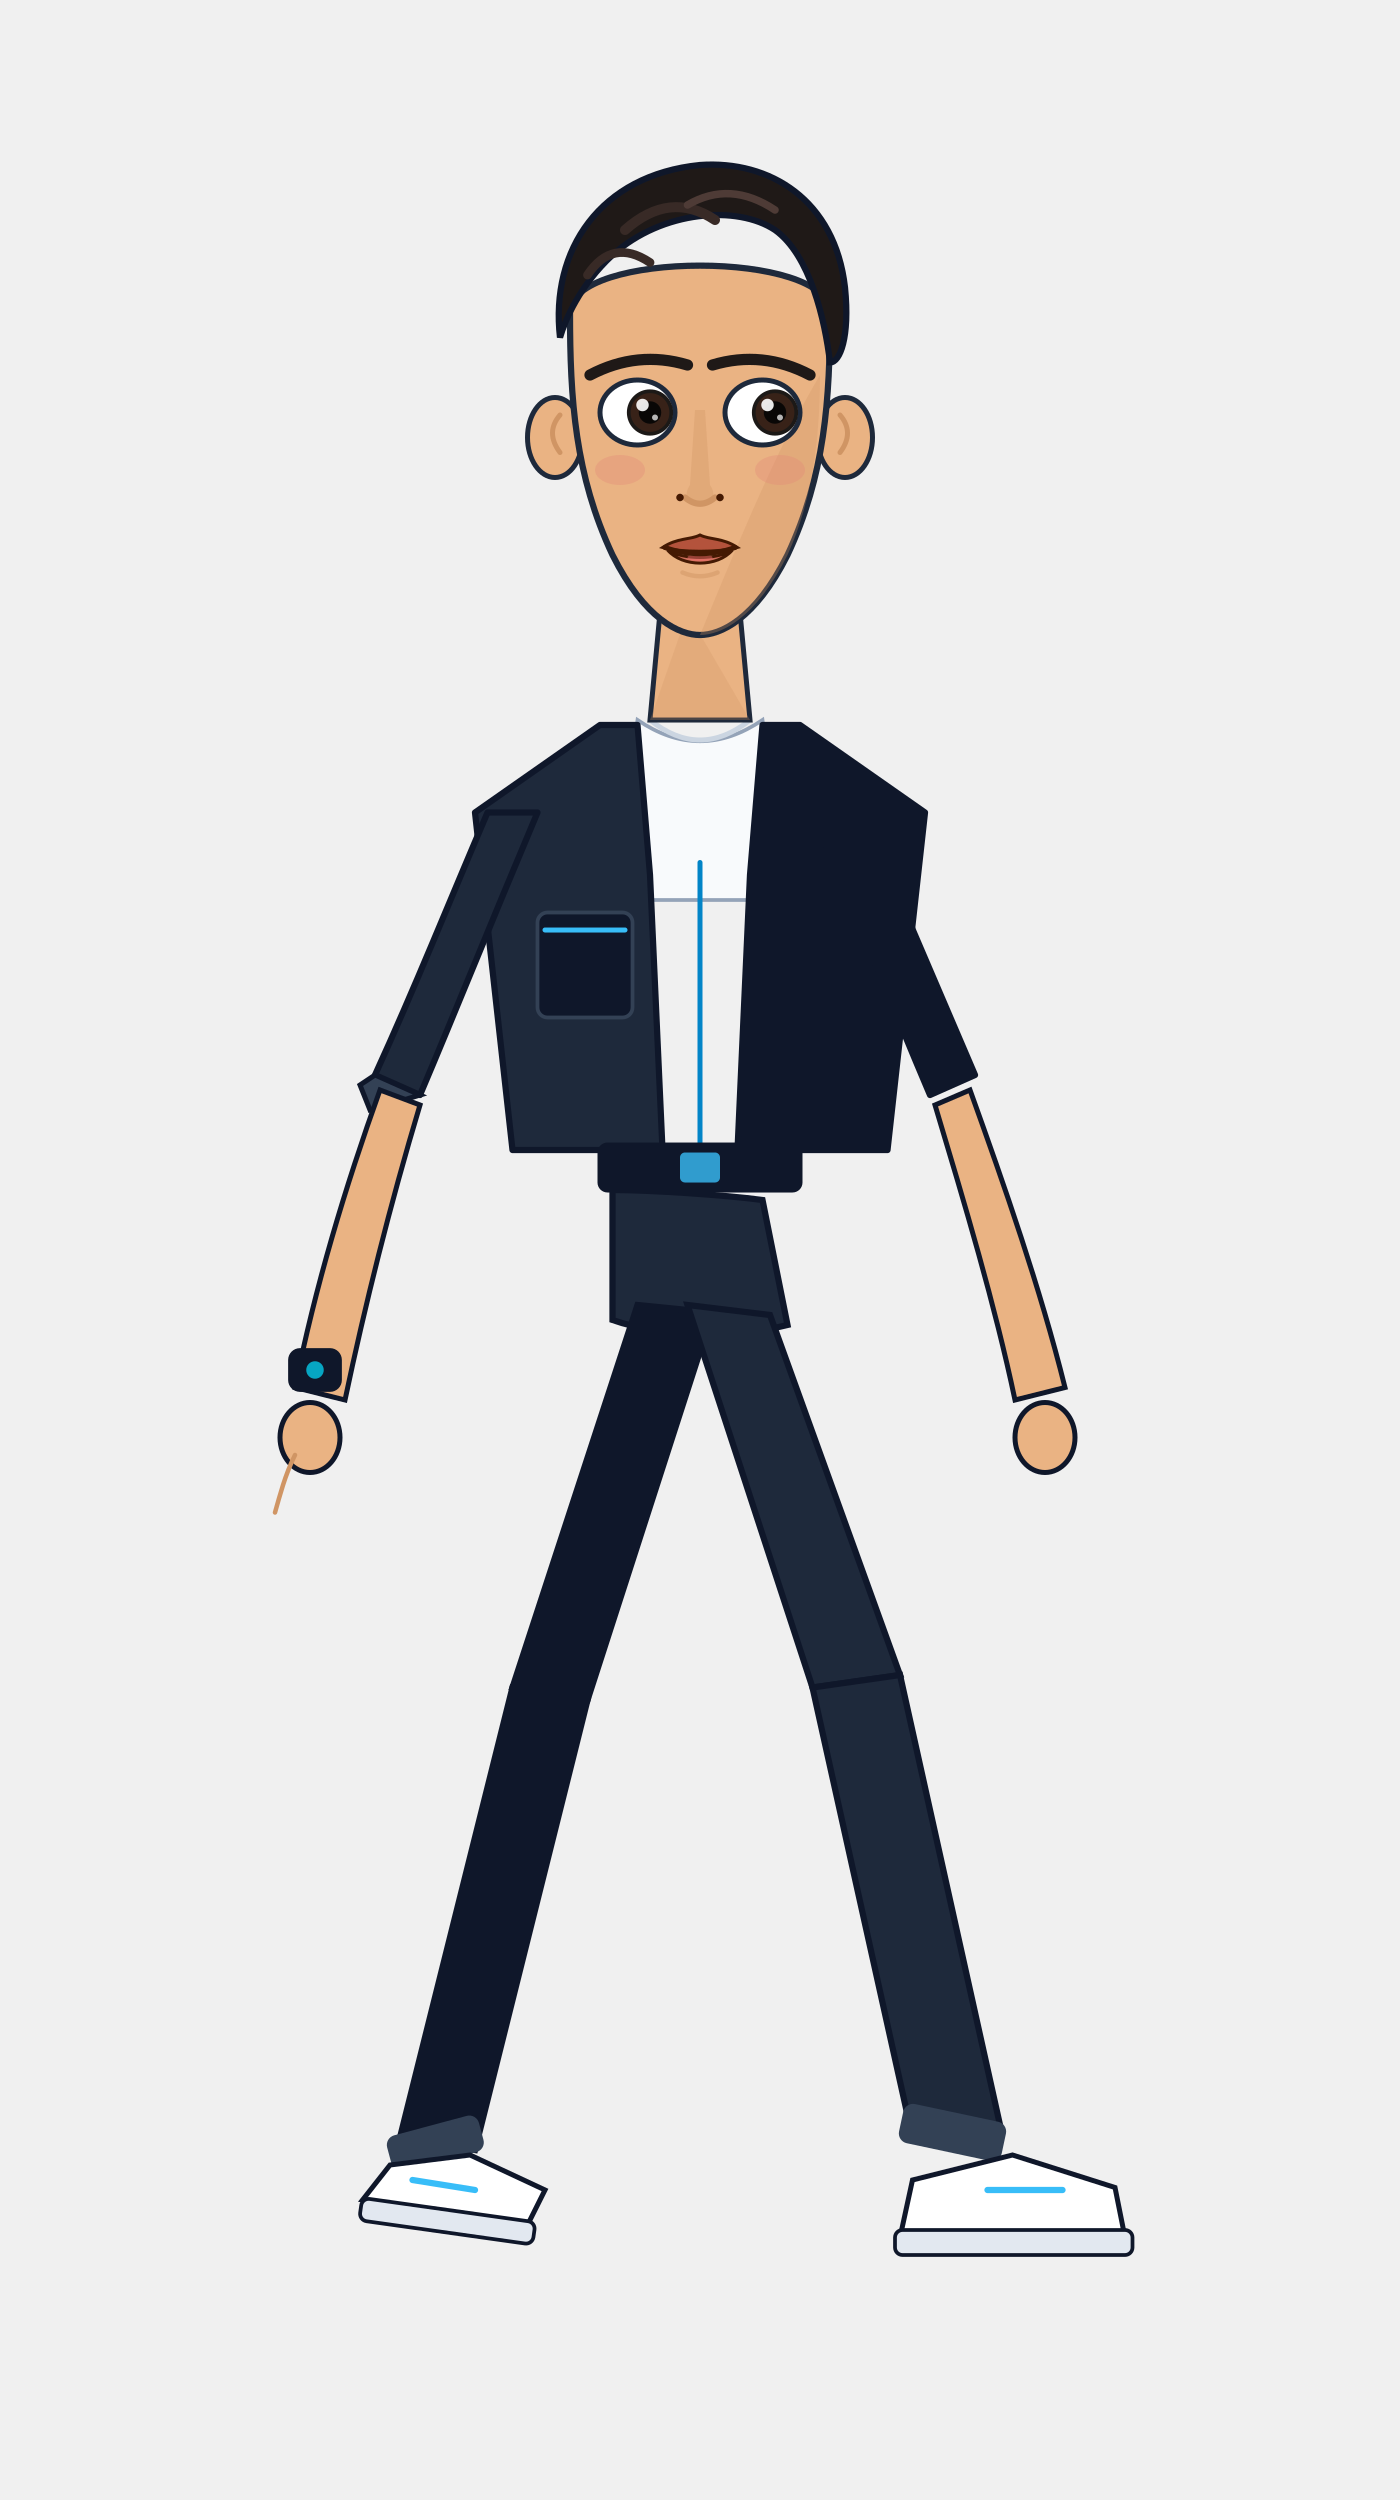
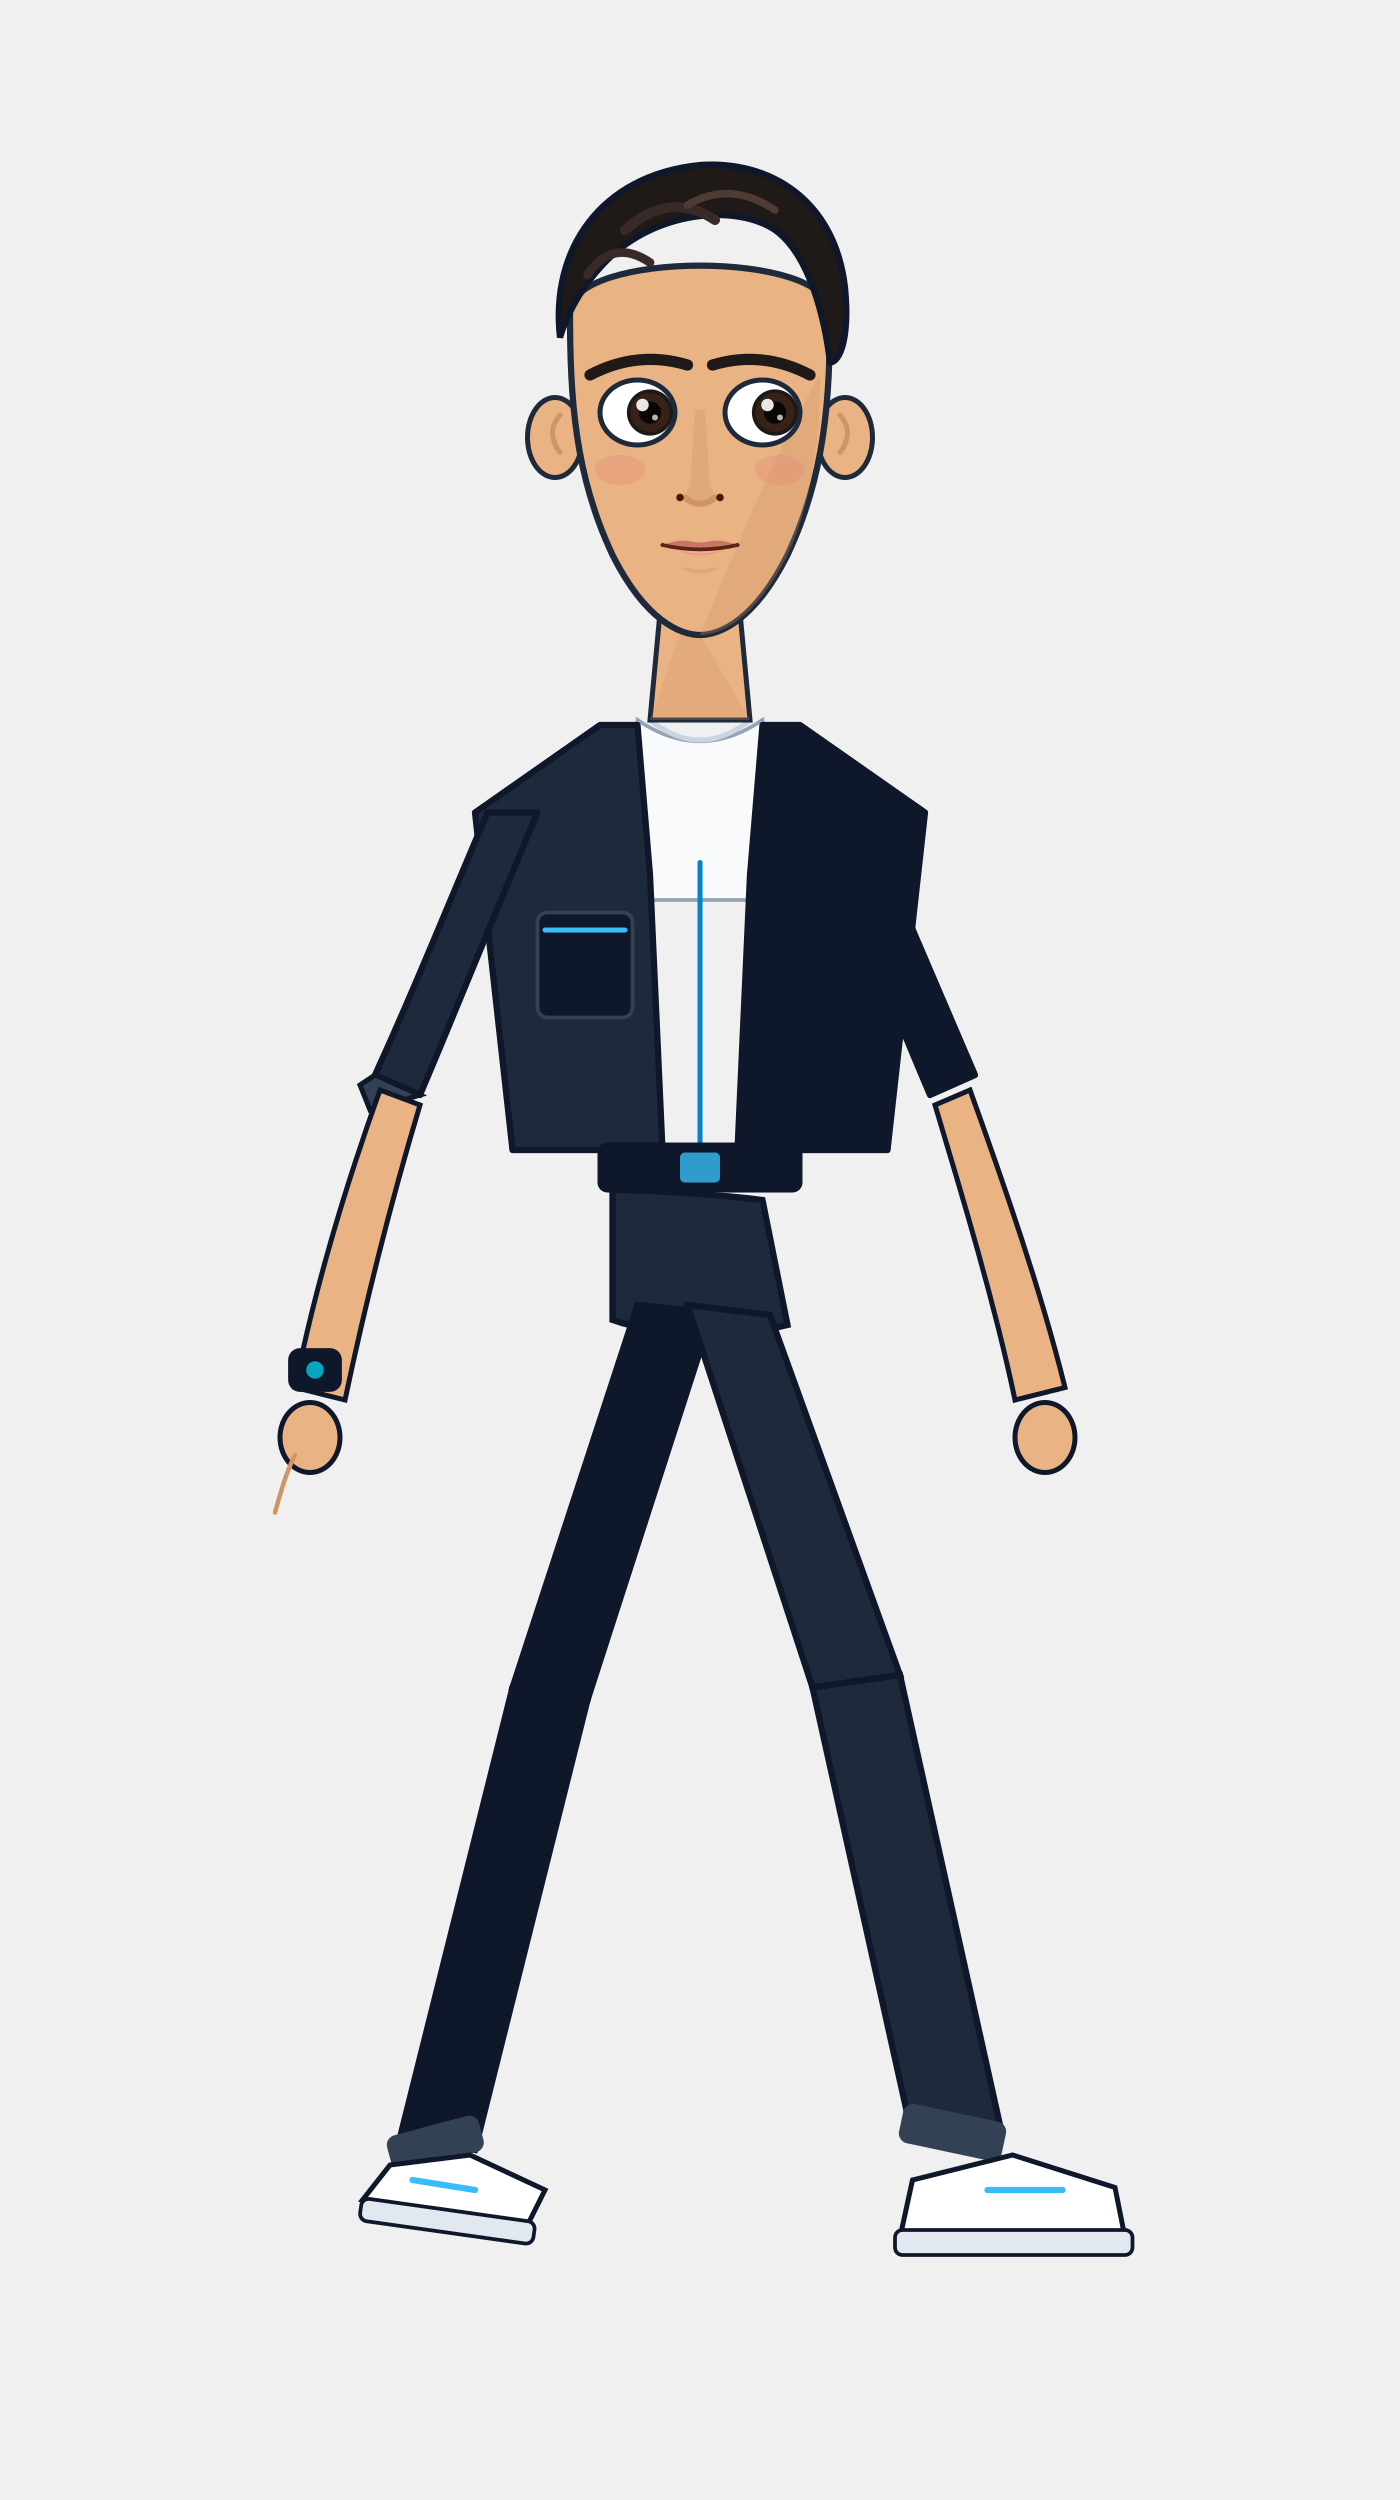
<svg xmlns="http://www.w3.org/2000/svg" viewBox="-30 50 560 1000" width="560" height="1000">
  <g id="modern_character_root">
    <path d="M 215 526 C 230 526, 260 528, 275 530 L 285 580 C 265 585, 235 585, 215 578 Z" fill="#1e293b" stroke="#0f172a" stroke-width="2.5" />
    <path d="M 225 572 L 255 575 L 205 730 L 175 725 Z" fill="#0f172a" stroke="#0f172a" stroke-width="2.5" />
    <path d="M 175 725 L 205 730 L 160 910 L 130 905 Z" fill="#0f172a" stroke="#0f172a" stroke-width="2.5" />
    <rect x="125" y="900" width="38" height="15" rx="4" fill="#334155" transform="rotate(-15 144 907)" />
    <path d="M 115 930 L 180 942 L 188 926 L 158 912 L 126 916 Z" fill="#ffffff" stroke="#0f172a" stroke-width="2" />
    <rect x="114" y="934" width="70" height="9" rx="3" fill="#e2e8f0" stroke="#0f172a" stroke-width="1.5" transform="rotate(8 149 938)" />
    <line x1="135" y1="922" x2="160" y2="926" stroke="#38bdf8" stroke-width="2.5" stroke-linecap="round" />
    <path d="M 245 572 L 278 576 L 330 720 L 295 725 Z" fill="#1e293b" stroke="#0f172a" stroke-width="2.5" />
    <path d="M 295 725 L 330 720 L 370 900 L 335 905 Z" fill="#1e293b" stroke="#0f172a" stroke-width="2.5" />
    <rect x="330" y="895" width="42" height="16" rx="4" fill="#334155" transform="rotate(12 351 903)" />
    <path d="M 330 945 L 420 945 L 416 925 L 375 912 L 335 922 Z" fill="#ffffff" stroke="#0f172a" stroke-width="2" />
    <rect x="328" y="942" width="95" height="10" rx="3" fill="#e2e8f0" stroke="#0f172a" stroke-width="1.5" />
    <line x1="365" y1="926" x2="395" y2="926" stroke="#38bdf8" stroke-width="2.5" stroke-linecap="round" />
    <path d="M 225 338 Q 250 355 275 338 L 285 410 L 215 410 Z" fill="#f8fafc" stroke="#94a3b8" stroke-width="1.5" />
    <path d="M 230 338 Q 250 354 270 338" stroke="#cbd5e1" stroke-width="2" fill="none" />
    <path d="M 210 340 L 160 375 L 175 510 L 235 510 L 230 400 L 225 340 Z" fill="#1e293b" stroke="#0f172a" stroke-width="2.5" stroke-linejoin="round" />
    <path d="M 290 340 L 340 375 L 325 510 L 265 510 L 270 400 L 275 340 Z" fill="#0f172a" stroke="#0f172a" stroke-width="2.5" stroke-linejoin="round" />
    <line x1="250" y1="395" x2="250" y2="510" stroke="#0284c7" stroke-width="2" stroke-linecap="round" />
    <rect x="185" y="415" width="38" height="42" rx="4" fill="#0f172a" stroke="#334155" stroke-width="1.5" />
    <line x1="188" y1="422" x2="220" y2="422" stroke="#38bdf8" stroke-width="2" stroke-linecap="round" />
    <rect x="210" y="508" width="80" height="18" rx="3" fill="#0f172a" stroke="#0f172a" stroke-width="2" />
    <rect x="242" y="511" width="16" height="12" rx="2" fill="#38bdf8" opacity="0.8" />
    <path d="M 165 375 C 150 410, 136 445, 120 480 L 138 488 C 152 455, 166 420, 185 375 Z" fill="#1e293b" stroke="#0f172a" stroke-width="2.5" stroke-linejoin="round" />
    <path d="M 120 480 L 114 484 L 118 494 L 138 488 Z" fill="#334155" stroke="#0f172a" stroke-width="2" />
    <path d="M 122 486 C 108 525, 96 565, 88 605 L 108 610 C 116 572, 126 532, 138 492 Z" fill="#eab383" stroke="#0f172a" stroke-width="2" />
    <rect x="86" y="590" width="20" height="16" rx="4" fill="#0f172a" stroke="#0f172a" stroke-width="1.5" />
    <circle cx="96" cy="598" r="3.5" fill="#06b6d4" opacity="0.9" />
    <ellipse cx="94" cy="625" rx="12" ry="14" fill="#eab383" stroke="#0f172a" stroke-width="2" />
    <path d="M 88 632 C 84 640, 82 648, 80 655" stroke="#d09564" stroke-width="1.8" fill="none" stroke-linecap="round" />
    <path d="M 315 375 C 330 410, 345 445, 360 480 L 342 488 C 328 455, 314 420, 295 375 Z" fill="#0f172a" stroke="#0f172a" stroke-width="2.5" stroke-linejoin="round" />
    <path d="M 358 486 C 372 525, 386 565, 396 605 L 376 610 C 368 572, 356 532, 344 492 Z" fill="#eab383" stroke="#0f172a" stroke-width="2" />
    <ellipse cx="388" cy="625" rx="12" ry="14" fill="#eab383" stroke="#0f172a" stroke-width="2" />
    <path d="M 234 295 L 230 338 L 270 338 L 266 295 Z" fill="#eab383" stroke="#1e293b" stroke-width="2" />
    <path d="M 245 295 L 230 338 L 270 338 Z" fill="#d09564" opacity="0.25" />
    <ellipse cx="192" cy="225" rx="11" ry="16" fill="#eab383" stroke="#1e293b" stroke-width="2" />
    <path d="M 194 216 Q 188 223 194 231" stroke="#d09564" stroke-width="2" fill="none" stroke-linecap="round" />
    <ellipse cx="308" cy="225" rx="11" ry="16" fill="#eab383" stroke="#1e293b" stroke-width="2" />
    <path d="M 306 216 Q 312 223 306 231" stroke="#d09564" stroke-width="2" fill="none" stroke-linecap="round" />
    <path d="M 198 175               C 198 150, 302 150, 302 175               C 302 210, 300 240, 285 272               C 272 298, 258 304, 250 304               C 242 304, 228 298, 215 272               C 200 240, 198 210, 198 175 Z" fill="#eab383" stroke="#1e293b" stroke-width="2.5" />
    <path d="M 250 304 C 258 304, 272 298, 285 272 C 295 250, 298 225, 298 200 C 280 230, 260 280, 250 304 Z" fill="#d09564" opacity="0.3" />
    <ellipse cx="218" cy="238" rx="10" ry="6" fill="#e28878" opacity="0.35" />
    <ellipse cx="282" cy="238" rx="10" ry="6" fill="#e28878" opacity="0.35" />
    <path d="M 194 185              C 190 150, 210 120, 250 116              C 278 114, 304 130, 308 165              C 310 185, 306 195, 302 195              C 300 178, 294 152, 280 142              C 265 132, 235 134, 215 152              C 202 164, 196 178, 194 185 Z" fill="#1f1917" stroke="#0f172a" stroke-width="2.5" />
    <path d="M 220 142 Q 238 126 256 138" stroke="#382a26" stroke-width="4" stroke-linecap="round" fill="none" />
    <path d="M 245 132 Q 262 122 280 134" stroke="#4e3b36" stroke-width="3" stroke-linecap="round" fill="none" />
    <path d="M 205 160 Q 215 145 230 155" stroke="#382a26" stroke-width="3.5" stroke-linecap="round" fill="none" />
    <path d="M 206 200 Q 225 190 245 196" stroke="#1f1917" stroke-width="4.5" stroke-linecap="round" fill="none" />
    <path d="M 255 196 Q 275 190 294 200" stroke="#1f1917" stroke-width="4.5" stroke-linecap="round" fill="none" />
    <ellipse cx="225" cy="215" rx="15" ry="13" fill="#ffffff" stroke="#1e293b" stroke-width="2" />
    <circle cx="230" cy="215" r="8.5" fill="#382218" stroke="#1c1917" stroke-width="1.5" />
    <circle cx="230" cy="215" r="4.5" fill="#090706" />
    <circle cx="227" cy="212" r="2.5" fill="#ffffff" opacity="0.9" />
    <circle cx="232" cy="217" r="1.2" fill="#ffffff" opacity="0.7" />
    <ellipse cx="275" cy="215" rx="15" ry="13" fill="#ffffff" stroke="#1e293b" stroke-width="2" />
    <circle cx="280" cy="215" r="8.5" fill="#382218" stroke="#1c1917" stroke-width="1.5" />
    <circle cx="280" cy="215" r="4.5" fill="#090706" />
    <circle cx="277" cy="212" r="2.5" fill="#ffffff" opacity="0.9" />
    <circle cx="282" cy="217" r="1.2" fill="#ffffff" opacity="0.7" />
    <path d="M 248 214 L 246 244 Q 242 250 250 252 Q 258 250 254 244 L 252 214" fill="#d09564" opacity="0.35" />
    <path d="M 244 249 Q 250 254 256 249" stroke="#d09564" stroke-width="2.5" stroke-linecap="round" fill="none" />
    <circle cx="242" cy="249" r="1.5" fill="#451a03" />
    <circle cx="258" cy="249" r="1.5" fill="#451a03" />
-     <path d="M 235 269 C 241 265, 246 266, 250 264 C 254 266, 259 265, 265 269 C 258 271, 242 271, 235 269 Z" fill="#b4533c" stroke="#451a03" stroke-width="1.2" />
-     <path d="M 237 270 C 243 277, 257 277, 263 270 C 257 274, 243 274, 237 270 Z" fill="#cf705c" stroke="#451a03" stroke-width="1.2" />
-     <ellipse cx="250" cy="273" rx="5" ry="1.5" fill="#f87171" opacity="0.45" />
-     <path d="M 243 279 Q 250 282 257 279" stroke="#d09564" stroke-width="1.8" fill="none" opacity="0.5" stroke-linecap="round" />
-     <path d="M 236 269 Q 250 274 264 269" fill="none" stroke="#451a03" stroke-width="2" stroke-linecap="round" />
-     <circle cx="236" cy="269" r="0.8" fill="#451a03" />
-     <circle cx="264" cy="269" r="0.8" fill="#451a03" />
+     <path d="M 235 268 Q 242 265.5 246 266.5 Q 250 267.5 254 266.5 Q 258 265.5 265 268 C 258 269.5, 242 269.5, 235 268 Z" fill="#c77864" />
+     <path d="M 237 268.5 Q 250 275.5 263 268.5 C 257 272.5, 243 272.5, 237 268.5 Z" fill="#dc8a75" />
+     <ellipse cx="250" cy="272" rx="4.5" ry="1.2" fill="#f3a492" opacity="0.45" />
+     <path d="M 244 277.5 Q 250 279.5 256 277.5" stroke="#d09564" stroke-width="1.4" fill="none" opacity="0.4" stroke-linecap="round" />
+     <path d="M 235 268 Q 250 271.5 265 268" fill="none" stroke="#5c2417" stroke-width="1.5" stroke-linecap="round" />
+     <circle cx="235" cy="268" r="0.75" fill="#5c2417" />
+     <circle cx="265" cy="268" r="0.75" fill="#5c2417" />
  </g>
</svg>
